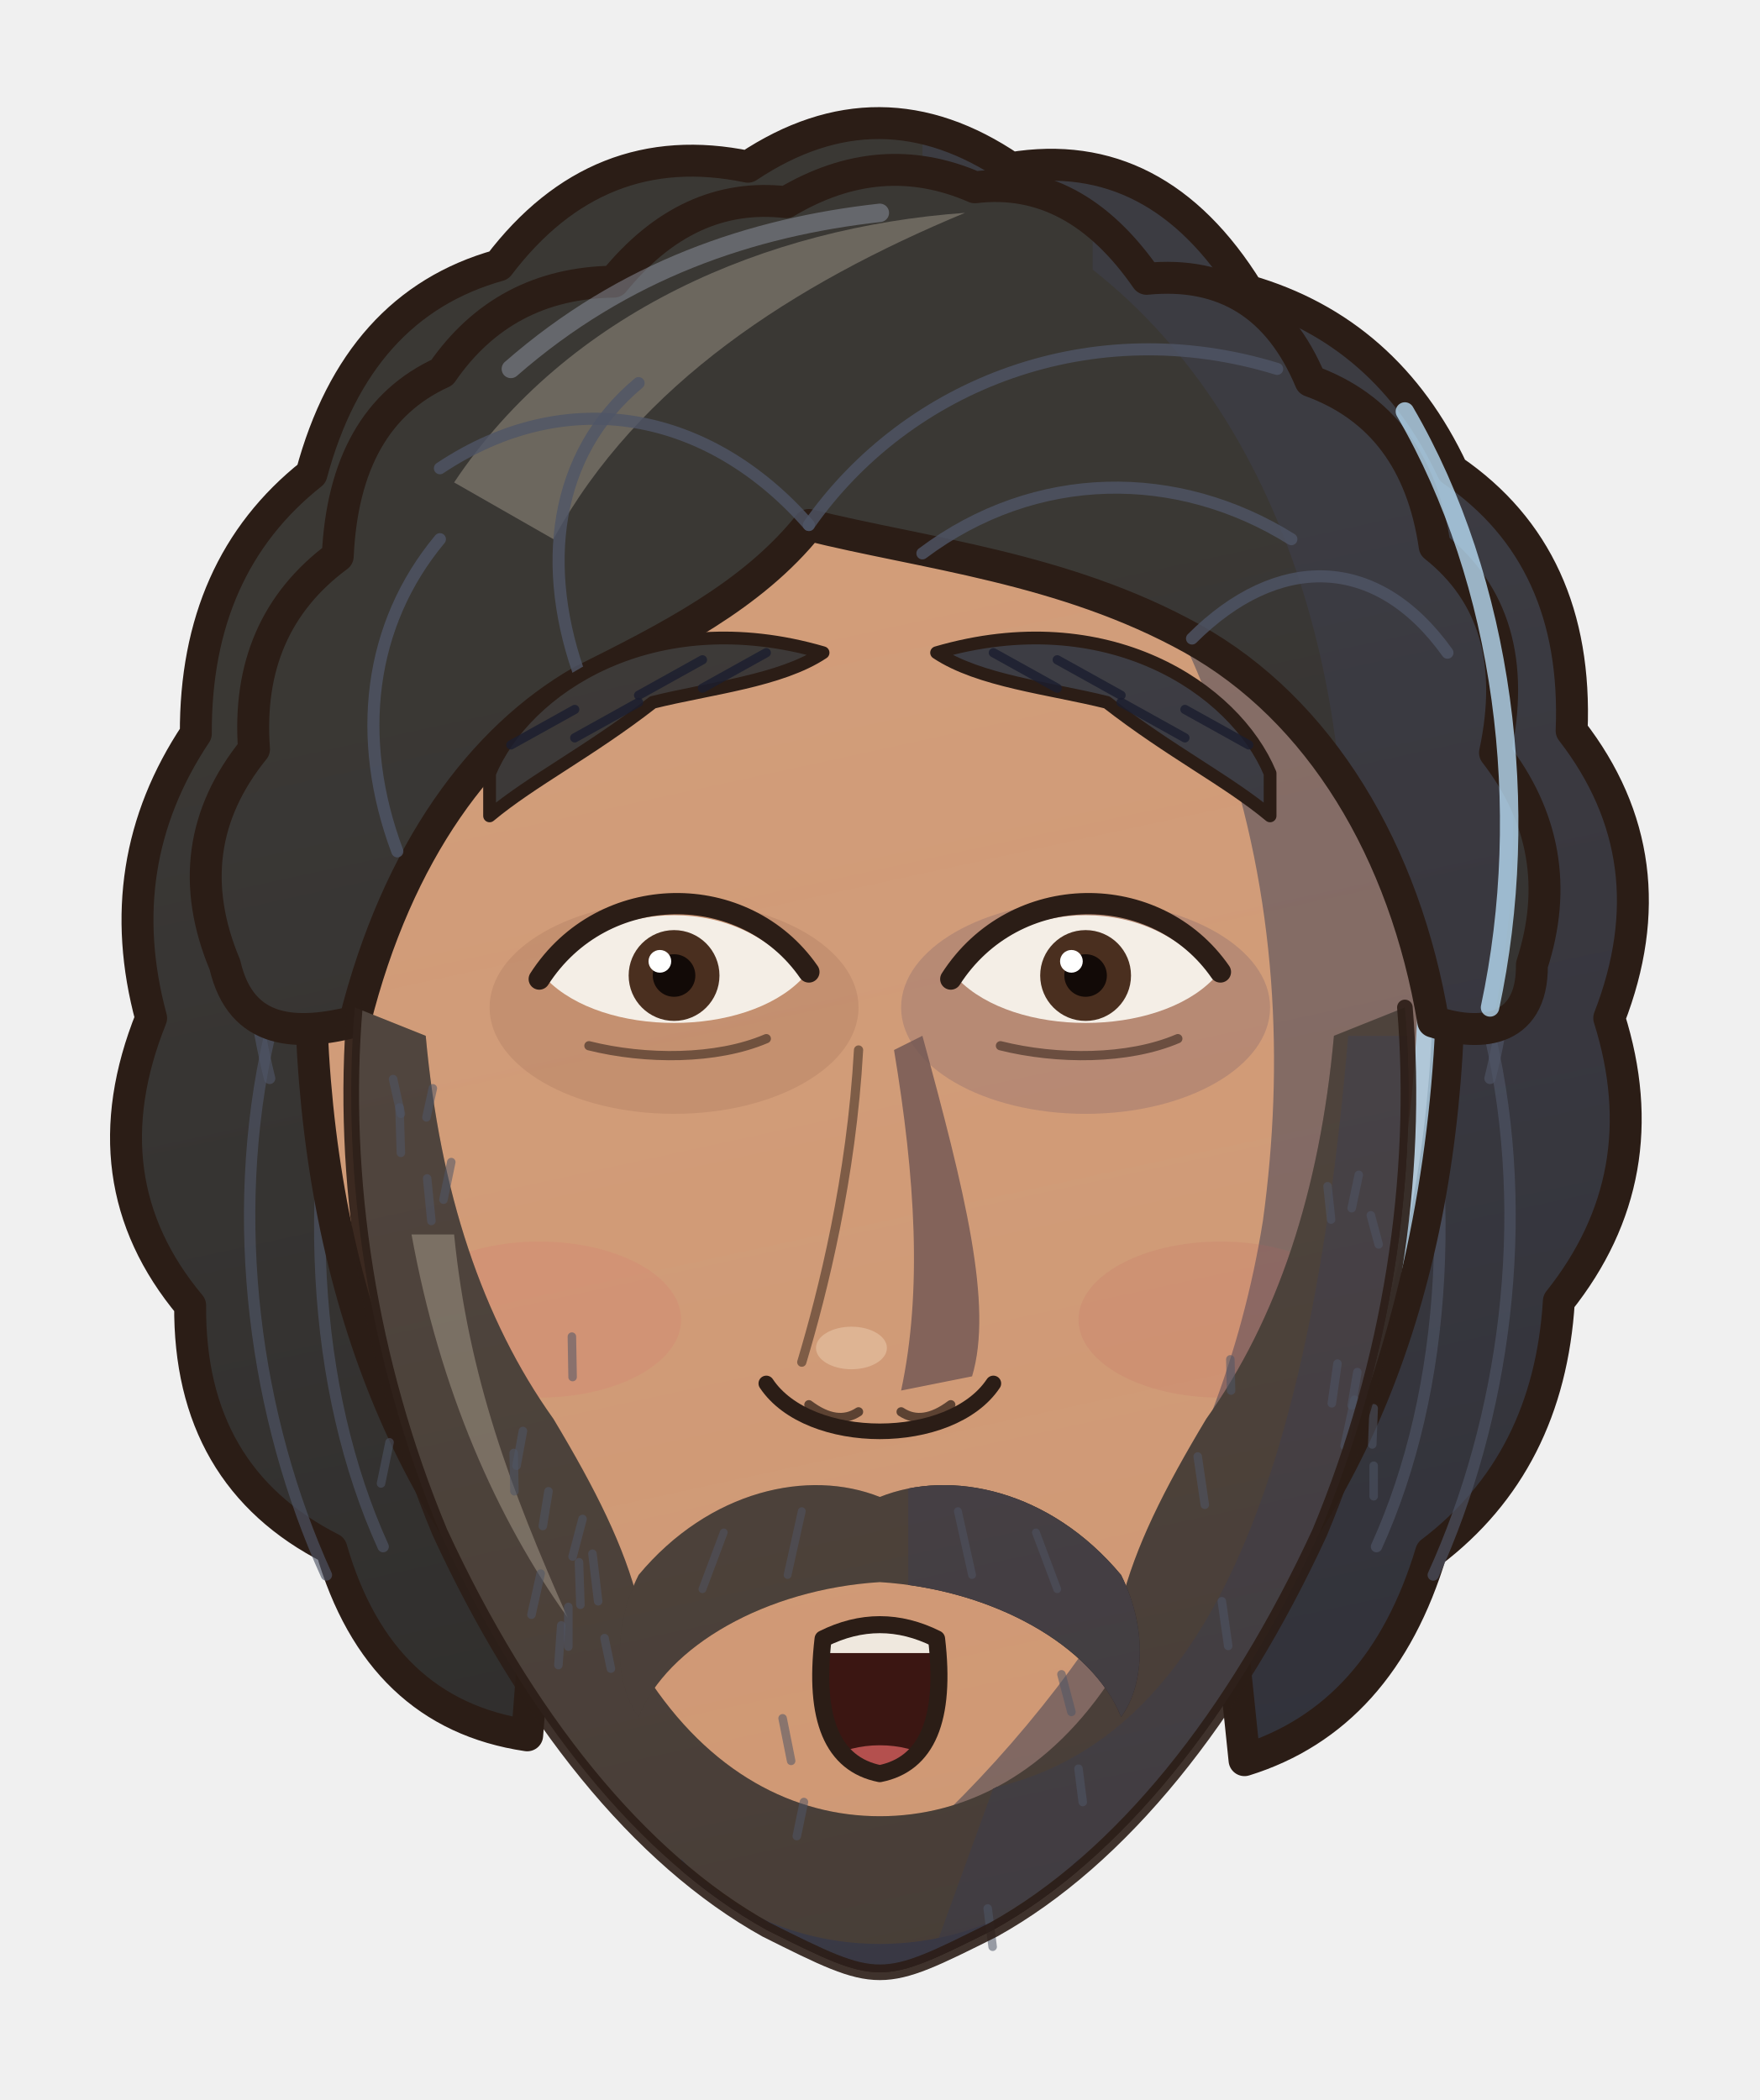
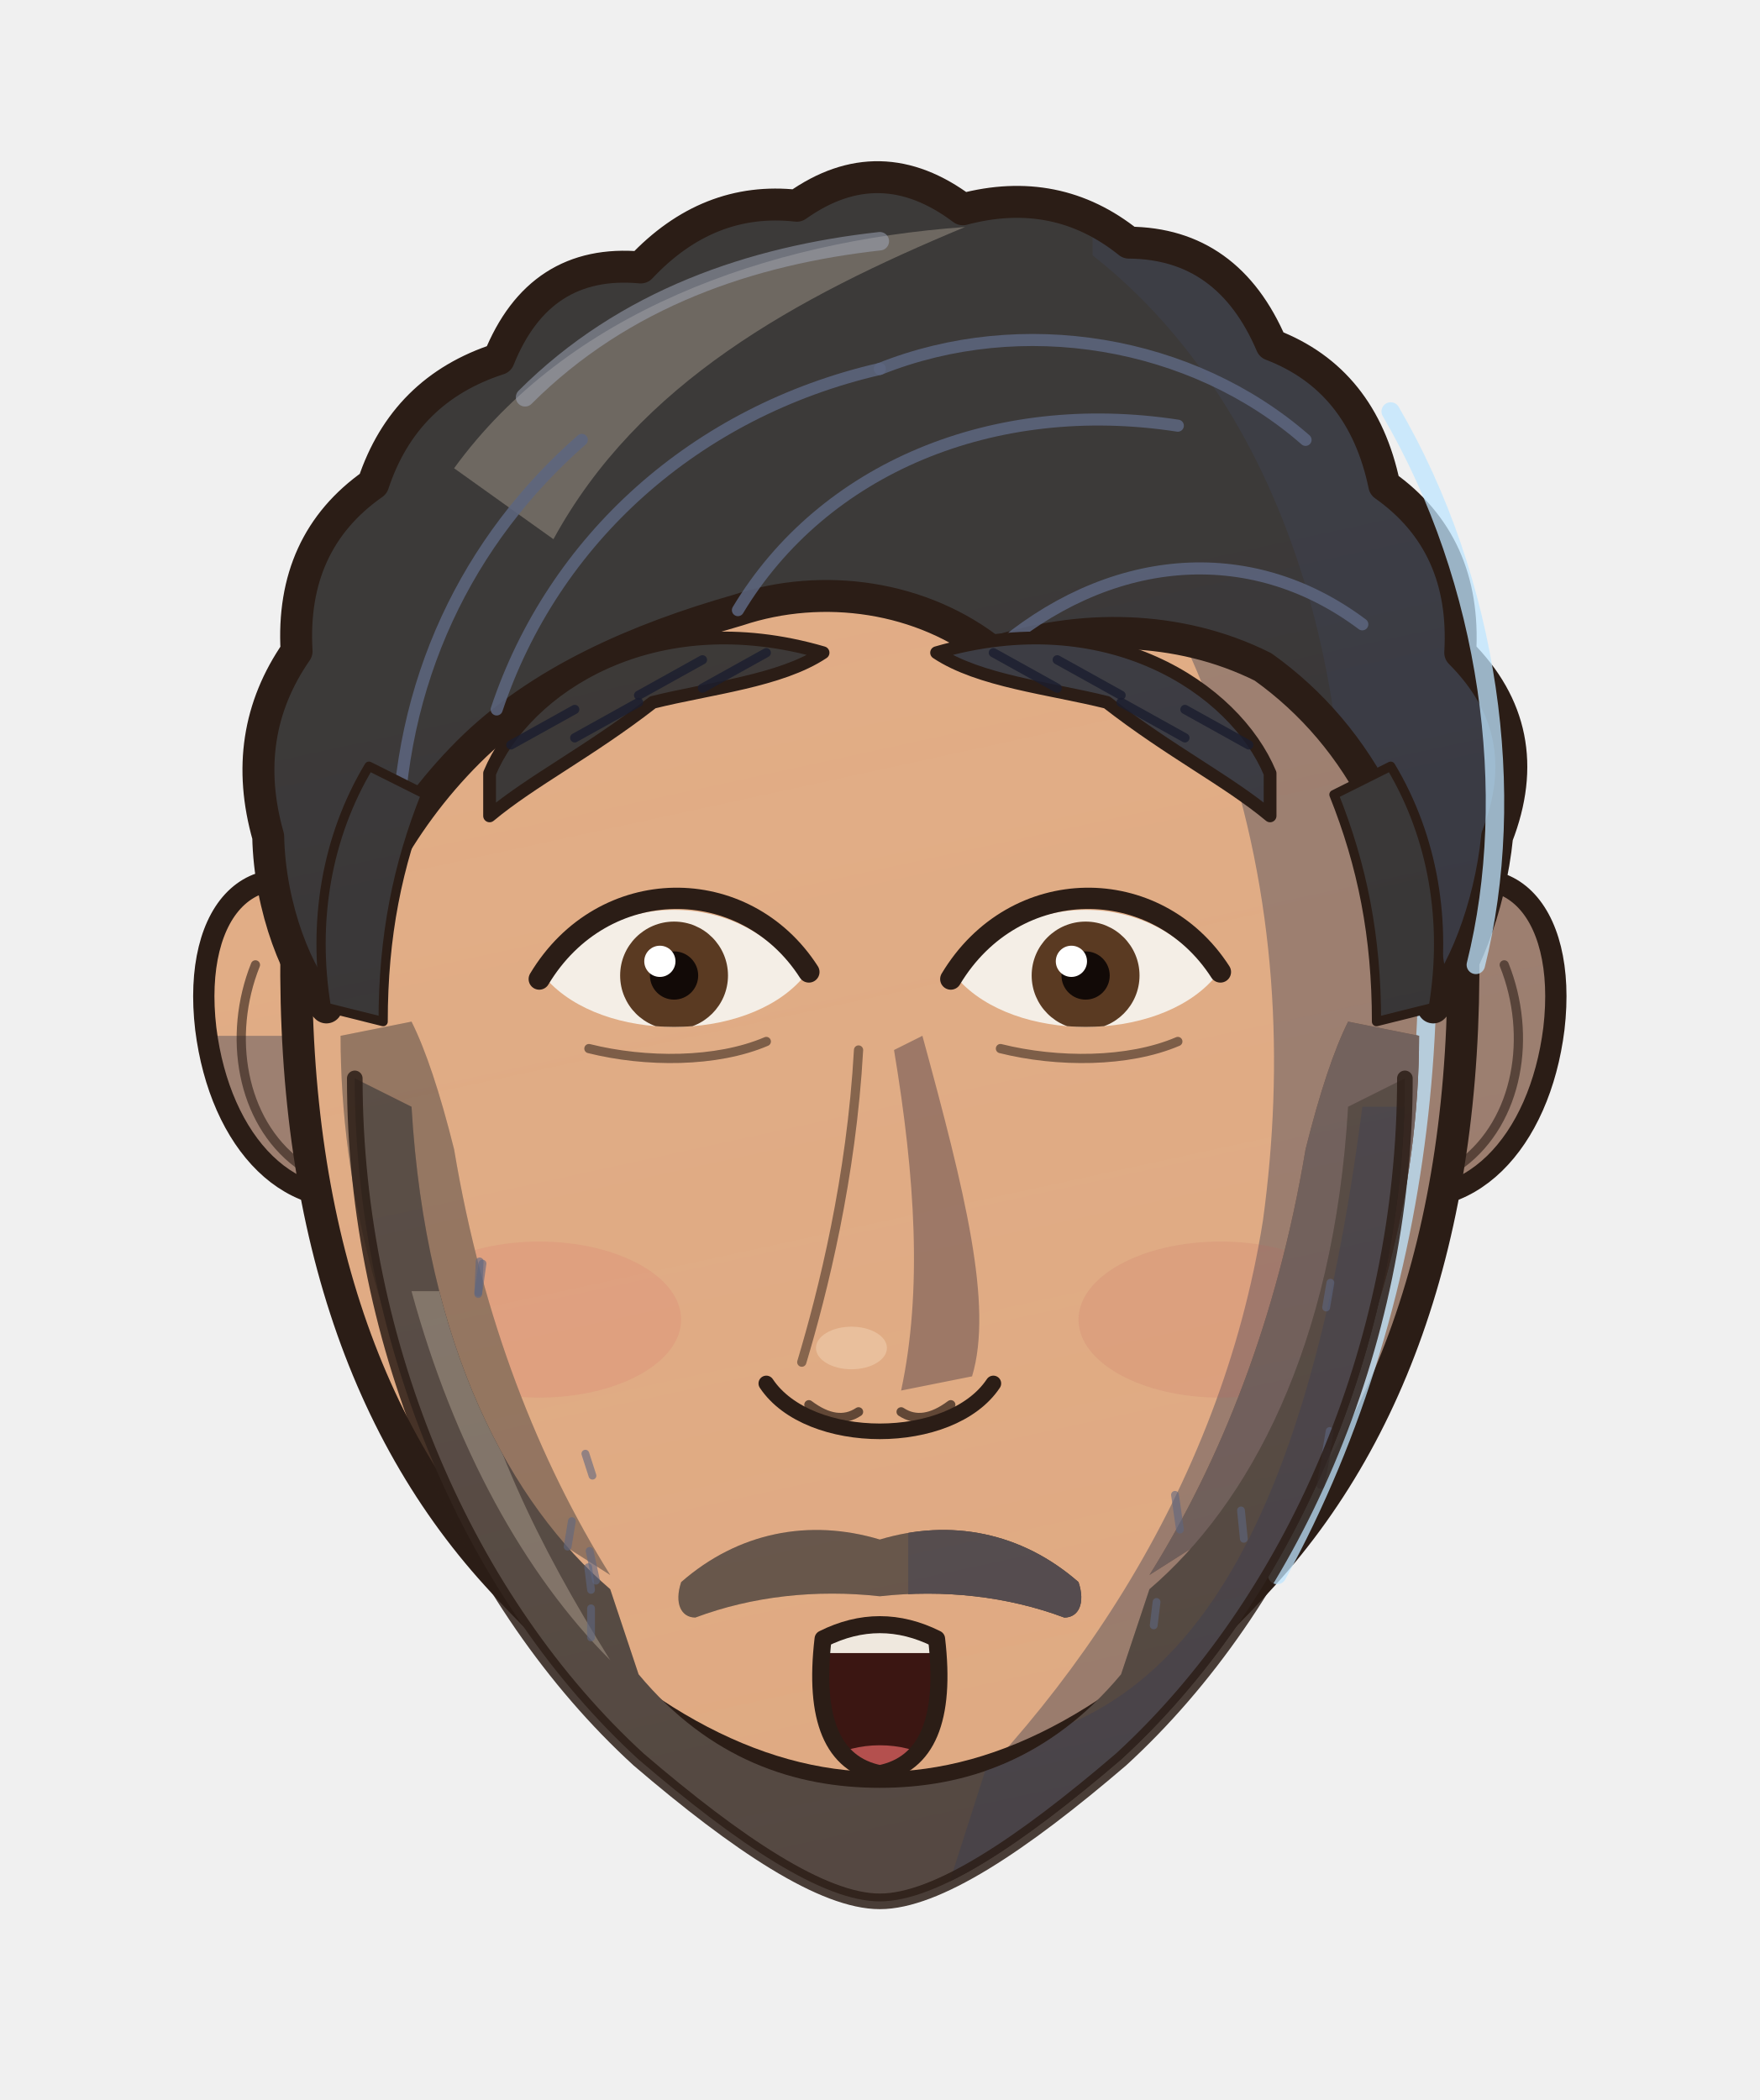
<svg xmlns="http://www.w3.org/2000/svg" viewBox="176 4 248 296" width="248" height="296">
  <defs>
    <linearGradient id="form" gradientUnits="userSpaceOnUse" x1="170" y1="120" x2="470" y2="1500">
      <stop offset="0" stop-color="#fff1d6" stop-opacity="0.16" />
      <stop offset="0.45" stop-color="#fff1d6" stop-opacity="0" />
-       <stop offset="1" stop-color="#0b1030" stop-opacity="0.30" />
+       <stop offset="1" stop-color="#0b1030" stop-opacity="0.18" />
    </linearGradient>
    <clipPath id="c1">
-       <path d="M250.3,248.6 Q229.4,245.5 222.7,222.3 Q202.6,212.1 202.8,188.0 Q188.1,170.4 197.3,147.5 Q191.4,125.7 203.6,107.4 Q203.5,83.8 219.9,70.8 Q226.3,47.0 246.3,41.4 Q260.2,23.1 281.4,27.5 Q300.0,15.1 318.5,27.7 Q339.1,24.3 351.9,45.0 Q371.5,50.7 380.7,70.3 Q398.5,82.5 397.5,107.0 Q411.5,125.1 402.8,147.5 Q409.8,169.7 395.7,187.4 Q394.3,210.2 377.7,222.8 Q370.7,246.1 351.4,252.1 L346,200 L254,200 Z" />
+       <path d="M226,132 C212,122 203,132 205,149 C207,165 217,176 230,172 Z" />
    </clipPath>
    <clipPath id="c2">
-       <path d="M300,50 C352,50 378,86 380,130 C382,172 372,206 352,230 C334,252 316,264 300,264 C284,264 266,252 248,230 C228,206 218,172 220,130 C222,86 248,50 300,50 Z" />
+       <path d="M 374,132 C 388,122 397,132 395,149 C 393,165 383,176 370,172 Z" />
    </clipPath>
    <clipPath id="c3">
-       <path d="M207.7,140.0 Q200.7,123.3 211.8,109.6 Q210.5,92.1 223.6,82.4 Q224.5,62.8 238.3,56.5 Q247.0,43.9 262.5,43.7 Q272.9,30.9 286.8,32.5 Q300.1,24.6 313.4,30.4 Q327.5,28.7 337.6,43.3 Q354.0,41.7 360.7,57.7 Q375.6,63.1 378.2,81.0 Q390.8,91.0 386.7,110.1 Q397.2,123.7 391.9,140.0 C392,150 384,150 378,148 C374,124 362,104 344,94 C326,84 306,82 290,78 C282,88 270,94 258,100 C244,108 232,124 226,148 C218,150 210,150 207.7,140.0 Z" />
+       <path d="M300,50 C352,50 380,86 382,130 C384,172 374,204 354,226 C336,246 318,256 300,256 C282,256 264,246 246,226 C226,204 216,172 218,130 C220,86 248,50 300,50 Z" />
    </clipPath>
    <clipPath id="c4">
+       <path d="M213.8,121.9 Q209.7,107.5 217.8,95.8 Q216.9,80.4 228.6,72.2 Q233.0,58.9 246.3,54.6 Q252.0,40.4 266.3,41.7 Q275.8,31.6 288.3,33.0 Q300.0,24.7 311.7,33.5 Q324.9,30.0 335.1,38.2 Q349.1,38.3 355.2,52.6 Q368.0,57.5 371.1,72.4 Q382.7,80.6 381.8,96.0 Q392.8,107.0 387.0,121.9 C386,132 382,142 378,146 C376,124 368,108 354,98 C342,92 328,92 316,96 C306,88 292,86 280,90 C266,94 252,100 242,110 C232,120 226,132 222,146 C218,142 214,132 213.8,121.9 Z" />
+     </clipPath>
+     <clipPath id="c5">
+       <path d="M222,146 C220,134 222,122 228,112 L236,116 C232,126 230,136 230,148 Z" />
+     </clipPath>
+     <clipPath id="c6">
+       <path d="M 378,146 C 380,134 378,122 372,112 L 364,116 C 368,126 370,136 370,148 Z" />
+     </clipPath>
+     <clipPath id="c7">
      <path d="M245,113 C250,101 268,89 292,96 C286,100 276,101 268,103 C259,110 251,114 245,119 Z" />
    </clipPath>
-     <clipPath id="c5">
+     <clipPath id="c8">
      <path d="M 355,113 C 350,101 332,89 308,96 C 314,100 324,101 332,103 C 341,110 349,114 355,119 Z" />
    </clipPath>
-     <clipPath id="c6">
-       <path d="M253,142 C261,130 281,130 289,142 C281,150.25 261,150.25 253,142 Z" />
+     <clipPath id="c9">
+       <path d="M253,142 C261,129 281,129 289,142 C281,151.0 261,151.0 253,142 Z" />
    </clipPath>
-     <clipPath id="c7">
-       <path d="M311,142 C319,130 339,130 347,142 C339,150.25 319,150.25 311,142 Z" />
+     <clipPath id="c10">
+       <path d="M311,142 C319,129 339,129 347,142 C339,151.0 319,151.0 311,142 Z" />
    </clipPath>
-     <clipPath id="c8">
+     <clipPath id="c11">
      <path d="M292,235 Q300,231 308,235 Q310,252 300,254 Q290,252 292,235 Z" />
    </clipPath>
-     <clipPath id="c9">
-       <path d="M226,146 C224,170 228,196 238,220 C250,246 266,266 284,276 C292,280 296,282 300,282 C304,282 308,280 316,276 C334,266 350,246 362,220 C372,196 376,170 374,146 L364,150 C362,172 356,190 346,204 C340,214 336,222 334,230 L333,240 C324,254 312,260 300,260 C288,260 276,254 267,240 L266,230 C264,222 260,214 254,204 C244,190 238,172 236,150 Z" />
+     <clipPath id="c12">
+       <path d="M224,150 C224,172 230,194 240,212 L262,226 C252,210 244,190 240,166 C238,158 236,152 234,148 Z" />
    </clipPath>
-     <clipPath id="c10">
-       <path d="M266,226 C276,214 290,211 300,215 C310,211 324,214 334,226 C338,234 337,242 334,246 C330,236 316,228 300,227 C284,228 270,236 266,246 C263,242 262,234 266,226 Z" />
+     <clipPath id="c13">
+       <path d="M 376,150 C 376,172 370,194 360,212 L 338,226 C 348,210 356,190 360,166 C 362,158 364,152 366,148 Z" />
+     </clipPath>
+     <clipPath id="c14">
+       <path d="M226,156 C226,194 242,230 266,252 C280,264 292,272 300,272 C308,272 320,264 334,252 C358,230 374,194 374,156 L366,160 C364,194 352,216 338,228 L334,240 C324,252 312,256 300,256 C288,256 276,252 266,240 L262,228 C248,216 236,194 234,160 Z" />
+     </clipPath>
+     <clipPath id="c15">
+       <path d="M272,227 C280,220 290,218 300,221 C310,218 320,220 328,227 C329,230 328,232 326,232 C318,229 309,228 300,229 C291,228 282,229 274,232 C272,232 271,230 272,227 Z" />
    </clipPath>
  </defs>
  <rect x="200" y="290" width="200" height="40" fill="none" />
-   <path d="M250.3,248.6 Q229.4,245.5 222.7,222.3 Q202.6,212.1 202.8,188.0 Q188.1,170.4 197.3,147.5 Q191.4,125.7 203.6,107.4 Q203.5,83.8 219.9,70.8 Q226.3,47.0 246.3,41.4 Q260.2,23.1 281.4,27.5 Q300.0,15.1 318.5,27.7 Q339.1,24.3 351.9,45.0 Q371.5,50.7 380.7,70.3 Q398.5,82.5 397.5,107.0 Q411.5,125.1 402.8,147.5 Q409.8,169.7 395.7,187.4 Q394.3,210.2 377.7,222.8 Q370.7,246.1 351.4,252.1 L346,200 L254,200 Z" fill="#141416" />
+   <path d="M226,132 C212,122 203,132 205,149 C207,165 217,176 230,172 Z" fill="#dba077" />
  <g clip-path="url(#c1)">
-     <path d="M306,10 L420,10 L420,290 L306,290 Z" fill="#171926" />
+     <path d="M190,150 L240,150 L240,190 L190,190 Z" fill="#8c6c5f" />
    <rect x="0" y="0" width="600" height="1400" fill="url(#form)" />
  </g>
-   <path d="M250.3,248.6 Q229.4,245.5 222.7,222.3 Q202.6,212.1 202.8,188.0 Q188.1,170.4 197.3,147.5 Q191.4,125.7 203.6,107.4 Q203.5,83.8 219.9,70.8 Q226.3,47.0 246.3,41.4 Q260.2,23.1 281.4,27.5 Q300.0,15.1 318.5,27.7 Q339.1,24.3 351.9,45.0 Q371.5,50.7 380.7,70.3 Q398.5,82.5 397.5,107.0 Q411.5,125.1 402.8,147.5 Q409.8,169.7 395.7,187.4 Q394.3,210.2 377.7,222.8 Q370.7,246.1 351.4,252.1 L346,200 L254,200 Z" fill="none" stroke="#2b1d16" stroke-width="4.5" stroke-linejoin="round" />
-   <path d="M214,150 C208,176 212,204 222,226" fill="none" stroke="#4f5566" stroke-width="1.6" stroke-linecap="round" stroke-linejoin="round" opacity="0.65" />
-   <path d="M226,140 C218,170 220,200 230,222" fill="none" stroke="#4f5566" stroke-width="1.6" stroke-linecap="round" stroke-linejoin="round" opacity="0.65" />
-   <path d="M386,150 C392,176 388,204 378,226" fill="none" stroke="#4f5566" stroke-width="1.6" stroke-linecap="round" stroke-linejoin="round" opacity="0.65" />
-   <path d="M374,140 C382,170 380,200 370,222" fill="none" stroke="#4f5566" stroke-width="1.6" stroke-linecap="round" stroke-linejoin="round" opacity="0.65" />
-   <path d="M216,104 C210,124 210,140 214,156" fill="none" stroke="#4f5566" stroke-width="1.6" stroke-linecap="round" stroke-linejoin="round" opacity="0.65" />
-   <path d="M384,104 C390,124 390,140 386,156" fill="none" stroke="#4f5566" stroke-width="1.6" stroke-linecap="round" stroke-linejoin="round" opacity="0.65" />
-   <path d="M300,50 C352,50 378,86 380,130 C382,172 372,206 352,230 C334,252 316,264 300,264 C284,264 266,252 248,230 C228,206 218,172 220,130 C222,86 248,50 300,50 Z" fill="#c98d68" />
+   <path d="M226,132 C212,122 203,132 205,149 C207,165 217,176 230,172 Z" fill="none" stroke="#2b1d16" stroke-width="3.0" stroke-linejoin="round" />
+   <path d="M 374,132 C 388,122 397,132 395,149 C 393,165 383,176 370,172 Z" fill="#dba077" />
  <g clip-path="url(#c2)">
-     <path d="M300,40 C356,46 386,86 384,130 C384,174 372,210 352,232 C334,254 316,266 300,268 C326,246 348,214 354,176 C360,132 350,82 300,40 Z" fill="#6f5552" />
-     <path d="M246,96 C252,78 266,66 284,62 C270,74 262,90 258,108 Z" fill="#d9ab89" opacity="0.85" />
+     <path d="M360,110 L410,110 L410,190 L360,190 Z" fill="#8c6c5f" />
    <rect x="0" y="0" width="600" height="1400" fill="url(#form)" />
  </g>
-   <path d="M300,50 C352,50 378,86 380,130 C382,172 372,206 352,230 C334,252 316,264 300,264 C284,264 266,252 248,230 C228,206 218,172 220,130 C222,86 248,50 300,50 Z" fill="none" stroke="#2b1d16" stroke-width="4.5" stroke-linejoin="round" />
+   <path d="M 374,132 C 388,122 397,132 395,149 C 393,165 383,176 370,172 Z" fill="none" stroke="#2b1d16" stroke-width="3.0" stroke-linejoin="round" />
+   <path d="M212,140 C208,150 210,162 218,168" fill="none" stroke="#2b1d16" stroke-width="1.3" stroke-linecap="round" stroke-linejoin="round" opacity="0.6" />
+   <path d="M388,140 C392,150 390,162 382,168" fill="none" stroke="#2b1d16" stroke-width="1.3" stroke-linecap="round" stroke-linejoin="round" opacity="0.6" />
+   <path d="M300,50 C352,50 380,86 382,130 C384,172 374,204 354,226 C336,246 318,256 300,256 C282,256 264,246 246,226 C226,204 216,172 218,130 C220,86 248,50 300,50 Z" fill="#dba077" />
+   <g clip-path="url(#c3)">
+     <path d="M300,40 C356,46 386,86 384,130 C384,174 372,210 352,232 C334,254 316,266 300,268 C326,246 348,214 354,176 C360,132 350,82 300,40 Z" fill="#8c6c5f" />
+     <path d="M246,96 C252,78 266,66 284,62 C270,74 262,90 258,108 Z" fill="#e6b894" opacity="0.85" />
+     <rect x="0" y="0" width="600" height="1400" fill="url(#form)" />
+   </g>
+   <path d="M300,50 C352,50 380,86 382,130 C384,172 374,204 354,226 C336,246 318,256 300,256 C282,256 264,246 246,226 C226,204 216,172 218,130 C220,86 248,50 300,50 Z" fill="none" stroke="#2b1d16" stroke-width="4.5" stroke-linejoin="round" />
  <path d="M372,96 C382,136 378,186 356,226" fill="none" stroke="#bfe6ff" stroke-width="2.6" stroke-linecap="round" opacity="0.75" />
-   <ellipse cx="271" cy="146" rx="26" ry="15" fill="#8a5a46" opacity="0.18" />
-   <ellipse cx="329" cy="146" rx="26" ry="15" fill="#5a4a66" opacity="0.22" />
  <ellipse cx="252" cy="190" rx="20" ry="11" fill="#d9706a" opacity="0.18" />
  <ellipse cx="348" cy="190" rx="20" ry="11" fill="#c0605e" opacity="0.15" />
-   <path d="M207.7,140.0 Q200.7,123.3 211.8,109.6 Q210.5,92.1 223.6,82.4 Q224.5,62.8 238.3,56.5 Q247.0,43.9 262.5,43.7 Q272.9,30.9 286.8,32.5 Q300.1,24.6 313.4,30.4 Q327.5,28.7 337.6,43.3 Q354.0,41.7 360.7,57.7 Q375.6,63.1 378.2,81.0 Q390.8,91.0 386.7,110.1 Q397.2,123.7 391.9,140.0 C392,150 384,150 378,148 C374,124 362,104 344,94 C326,84 306,82 290,78 C282,88 270,94 258,100 C244,108 232,124 226,148 C218,150 210,150 207.7,140.0 Z" fill="#141416" />
-   <g clip-path="url(#c3)">
-     <path d="M330,26 C376,42 398,96 386,150 L364,150 C370,106 358,64 330,42 Z" fill="#171926" />
-     <path d="M240,72 C256,48 284,36 312,34 C288,44 266,58 254,80 Z" fill="#5a5650" opacity="0.85" />
+   <path d="M213.8,121.9 Q209.7,107.5 217.8,95.8 Q216.9,80.4 228.6,72.2 Q233.0,58.9 246.3,54.6 Q252.0,40.4 266.3,41.7 Q275.8,31.6 288.3,33.0 Q300.0,24.7 311.7,33.5 Q324.9,30.0 335.1,38.2 Q349.1,38.3 355.2,52.6 Q368.0,57.5 371.1,72.4 Q382.7,80.6 381.8,96.0 Q392.8,107.0 387.0,121.9 C386,132 382,142 378,146 C376,124 368,108 354,98 C342,92 328,92 316,96 C306,88 292,86 280,90 C266,94 252,100 242,110 C232,120 226,132 222,146 C218,142 214,132 213.8,121.9 Z" fill="#17171c" />
+   <g clip-path="url(#c4)">
+     <path d="M330,26 C374,40 396,90 384,148 L364,148 C370,104 358,62 330,40 Z" fill="#181b2a" />
+     <path d="M240,70 C256,48 284,38 312,36 C288,46 266,58 254,80 Z" fill="#5d5854" opacity="0.85" />
    <rect x="0" y="0" width="600" height="1400" fill="url(#form)" />
  </g>
-   <path d="M207.7,140.0 Q200.7,123.3 211.8,109.6 Q210.5,92.1 223.6,82.4 Q224.5,62.8 238.3,56.5 Q247.0,43.9 262.5,43.7 Q272.9,30.9 286.8,32.5 Q300.1,24.6 313.4,30.4 Q327.5,28.7 337.6,43.3 Q354.0,41.7 360.7,57.7 Q375.6,63.1 378.2,81.0 Q390.8,91.0 386.7,110.1 Q397.2,123.7 391.9,140.0 C392,150 384,150 378,148 C374,124 362,104 344,94 C326,84 306,82 290,78 C282,88 270,94 258,100 C244,108 232,124 226,148 C218,150 210,150 207.7,140.0 Z" fill="none" stroke="#2b1d16" stroke-width="4.5" stroke-linejoin="round" />
-   <path d="M374,62 C388,86 392,118 386,146" fill="none" stroke="#bfe6ff" stroke-width="2.6" stroke-linecap="round" opacity="0.75" />
-   <path d="M290,78 C304,58 330,48 356,56" fill="none" stroke="#4f5566" stroke-width="1.7" stroke-linecap="round" stroke-linejoin="round" opacity="0.8" />
-   <path d="M290,78 C276,62 256,58 238,70" fill="none" stroke="#4f5566" stroke-width="1.7" stroke-linecap="round" stroke-linejoin="round" opacity="0.8" />
-   <path d="M258,100 C252,84 254,68 266,58" fill="none" stroke="#4f5566" stroke-width="1.7" stroke-linecap="round" stroke-linejoin="round" opacity="0.8" />
-   <path d="M344,94 C356,82 370,82 380,96" fill="none" stroke="#4f5566" stroke-width="1.7" stroke-linecap="round" stroke-linejoin="round" opacity="0.8" />
-   <path d="M306,82 C322,70 342,70 358,80" fill="none" stroke="#4f5566" stroke-width="1.7" stroke-linecap="round" stroke-linejoin="round" opacity="0.8" />
-   <path d="M232,124 C226,108 228,92 238,80" fill="none" stroke="#4f5566" stroke-width="1.7" stroke-linecap="round" stroke-linejoin="round" opacity="0.8" />
-   <path d="M248,56 C264,42 282,36 300,34" fill="none" stroke="#9aa0b0" stroke-width="2.6" stroke-linecap="round" stroke-linejoin="round" opacity="0.45" />
+   <path d="M213.8,121.9 Q209.7,107.5 217.8,95.8 Q216.9,80.4 228.6,72.2 Q233.0,58.9 246.3,54.6 Q252.0,40.4 266.3,41.7 Q275.8,31.6 288.3,33.0 Q300.0,24.7 311.7,33.5 Q324.9,30.0 335.1,38.2 Q349.1,38.3 355.2,52.6 Q368.0,57.5 371.1,72.4 Q382.7,80.6 381.8,96.0 Q392.8,107.0 387.0,121.9 C386,132 382,142 378,146 C376,124 368,108 354,98 C342,92 328,92 316,96 C306,88 292,86 280,90 C266,94 252,100 242,110 C232,120 226,132 222,146 C218,142 214,132 213.8,121.9 Z" fill="none" stroke="#2b1d16" stroke-width="4.5" stroke-linejoin="round" />
+   <path d="M372,62 C386,86 390,116 384,140" fill="none" stroke="#bfe6ff" stroke-width="2.6" stroke-linecap="round" opacity="0.75" />
+   <path d="M246,104 C254,80 274,62 300,56" fill="none" stroke="#5d6680" stroke-width="1.7" stroke-linecap="round" stroke-linejoin="round" opacity="0.85" />
+   <path d="M280,90 C292,70 316,60 342,64" fill="none" stroke="#5d6680" stroke-width="1.7" stroke-linecap="round" stroke-linejoin="round" opacity="0.85" />
+   <path d="M316,96 C332,82 352,80 368,92" fill="none" stroke="#5d6680" stroke-width="1.7" stroke-linecap="round" stroke-linejoin="round" opacity="0.85" />
+   <path d="M232,124 C232,100 242,80 258,66" fill="none" stroke="#5d6680" stroke-width="1.7" stroke-linecap="round" stroke-linejoin="round" opacity="0.85" />
+   <path d="M300,56 C320,48 344,52 360,66" fill="none" stroke="#5d6680" stroke-width="1.7" stroke-linecap="round" stroke-linejoin="round" opacity="0.85" />
+   <path d="M250,60 C264,46 282,40 300,38" fill="none" stroke="#a3abc0" stroke-width="2.6" stroke-linecap="round" stroke-linejoin="round" opacity="0.5" />
+   <path d="M222,146 C220,134 222,122 228,112 L236,116 C232,126 230,136 230,148 Z" fill="#17171c" />
+   <g clip-path="url(#c5)">
+     <rect x="0" y="0" width="600" height="1400" fill="url(#form)" />
+   </g>
+   <path d="M222,146 C220,134 222,122 228,112 L236,116 C232,126 230,136 230,148 Z" fill="none" stroke="#2b1d16" stroke-width="1.3" stroke-linejoin="round" />
+   <path d="M 378,146 C 380,134 378,122 372,112 L 364,116 C 368,126 370,136 370,148 Z" fill="#17171c" />
+   <g clip-path="url(#c6)">
+     <rect x="0" y="0" width="600" height="1400" fill="url(#form)" />
+   </g>
+   <path d="M 378,146 C 380,134 378,122 372,112 L 364,116 C 368,126 370,136 370,148 Z" fill="none" stroke="#2b1d16" stroke-width="1.3" stroke-linejoin="round" />
  <path d="M245,113 C250,101 268,89 292,96 C286,100 276,101 268,103 C259,110 251,114 245,119 Z" fill="#18171a" />
-   <g clip-path="url(#c4)">
+   <g clip-path="url(#c7)">
    <rect x="0" y="0" width="600" height="1400" fill="url(#form)" />
  </g>
  <path d="M245,113 C250,101 268,89 292,96 C286,100 276,101 268,103 C259,110 251,114 245,119 Z" fill="none" stroke="#2b1d16" stroke-width="1.8" stroke-linejoin="round" />
  <path d="M 355,113 C 350,101 332,89 308,96 C 314,100 324,101 332,103 C 341,110 349,114 355,119 Z" fill="#18171a" />
-   <g clip-path="url(#c5)">
+   <g clip-path="url(#c8)">
    <path d="M300,90 L360,90 L360,130 L300,130 Z" fill="#191b28" />
    <rect x="0" y="0" width="600" height="1400" fill="url(#form)" />
  </g>
  <path d="M 355,113 C 350,101 332,89 308,96 C 314,100 324,101 332,103 C 341,110 349,114 355,119 Z" fill="none" stroke="#2b1d16" stroke-width="1.8" stroke-linejoin="round" />
  <path d="M248,109 l9,-5" fill="none" stroke="#1a1d2e" stroke-width="1.3" stroke-linecap="round" stroke-linejoin="round" opacity="0.8" />
  <path d="M257,108 l9,-5" fill="none" stroke="#1a1d2e" stroke-width="1.3" stroke-linecap="round" stroke-linejoin="round" opacity="0.8" />
  <path d="M266,102 l9,-5" fill="none" stroke="#1a1d2e" stroke-width="1.3" stroke-linecap="round" stroke-linejoin="round" opacity="0.8" />
  <path d="M275,101 l9,-5" fill="none" stroke="#1a1d2e" stroke-width="1.3" stroke-linecap="round" stroke-linejoin="round" opacity="0.8" />
  <path d="M352,109 l-9,-5" fill="none" stroke="#1a1d2e" stroke-width="1.3" stroke-linecap="round" stroke-linejoin="round" opacity="0.8" />
  <path d="M343,108 l-9,-5" fill="none" stroke="#1a1d2e" stroke-width="1.3" stroke-linecap="round" stroke-linejoin="round" opacity="0.8" />
  <path d="M334,102 l-9,-5" fill="none" stroke="#1a1d2e" stroke-width="1.3" stroke-linecap="round" stroke-linejoin="round" opacity="0.8" />
  <path d="M325,101 l-9,-5" fill="none" stroke="#1a1d2e" stroke-width="1.3" stroke-linecap="round" stroke-linejoin="round" opacity="0.8" />
-   <path d="M253,142 C261,130 281,130 289,142 C281,150.25 261,150.25 253,142 Z" fill="#f4eee6" />
-   <g clip-path="url(#c6)">
-     <circle cx="271" cy="141.5" r="6.4" fill="#4a2f1f" />
-     <circle cx="271" cy="141.5" r="3" fill="#120a07" />
-     <circle cx="269" cy="139.5" r="1.6" fill="#fff" />
-     <path d="M251,130 L291,130 L291,132 L251,132 Z" fill="#000" opacity="0.18" />
+   <path d="M253,142 C261,129 281,129 289,142 C281,151.0 261,151.0 253,142 Z" fill="#f4eee6" />
+   <g clip-path="url(#c9)">
+     <circle cx="271" cy="141.5" r="7.6" fill="#5a3a22" />
+     <circle cx="271" cy="141.5" r="3.4" fill="#120a07" />
+     <circle cx="269" cy="139.5" r="2.2" fill="#fff" />
+     <path d="M251,130 L291,130 L291,131 L251,131 Z" fill="#000" opacity="0.18" />
  </g>
-   <path d="M252,142 C261,128 281,128 290,141" fill="none" stroke="#2b1d16" stroke-width="3.0" stroke-linecap="round" stroke-linejoin="round" opacity="1.0" />
-   <path d="M259,151.4 C267,153.4 277,153.4 284,150.4" fill="none" stroke="#2b1d16" stroke-width="1.3" stroke-linecap="round" stroke-linejoin="round" opacity="0.55" />
-   <path d="M311,142 C319,130 339,130 347,142 C339,150.25 319,150.25 311,142 Z" fill="#f4eee6" />
-   <g clip-path="url(#c7)">
-     <circle cx="329" cy="141.5" r="6.4" fill="#4a2f1f" />
-     <circle cx="329" cy="141.5" r="3" fill="#120a07" />
-     <circle cx="327" cy="139.5" r="1.6" fill="#fff" />
-     <path d="M309,130 L349,130 L349,132 L309,132 Z" fill="#000" opacity="0.18" />
+   <path d="M252,142 C261,127 281,127 290,141" fill="none" stroke="#2b1d16" stroke-width="3.0" stroke-linecap="round" stroke-linejoin="round" opacity="1.0" />
+   <path d="M259,151.8 C267,153.8 277,153.8 284,150.8" fill="none" stroke="#2b1d16" stroke-width="1.3" stroke-linecap="round" stroke-linejoin="round" opacity="0.55" />
+   <path d="M311,142 C319,129 339,129 347,142 C339,151.0 319,151.0 311,142 Z" fill="#f4eee6" />
+   <g clip-path="url(#c10)">
+     <circle cx="329" cy="141.5" r="7.6" fill="#5a3a22" />
+     <circle cx="329" cy="141.5" r="3.4" fill="#120a07" />
+     <circle cx="327" cy="139.5" r="2.2" fill="#fff" />
+     <path d="M309,130 L349,130 L349,131 L309,131 Z" fill="#000" opacity="0.18" />
  </g>
-   <path d="M310,142 C319,128 339,128 348,141" fill="none" stroke="#2b1d16" stroke-width="3.0" stroke-linecap="round" stroke-linejoin="round" opacity="1.0" />
-   <path d="M317,151.4 C325,153.4 335,153.4 342,150.4" fill="none" stroke="#2b1d16" stroke-width="1.3" stroke-linecap="round" stroke-linejoin="round" opacity="0.55" />
-   <path d="M306,150 C312,172 316,188 313,198 L303,200 C306,186 305,170 302,152 Z" fill="#6f5552" opacity="0.8" />
+   <path d="M310,142 C319,127 339,127 348,141" fill="none" stroke="#2b1d16" stroke-width="3.0" stroke-linecap="round" stroke-linejoin="round" opacity="1.0" />
+   <path d="M317,151.8 C325,153.8 335,153.8 342,150.8" fill="none" stroke="#2b1d16" stroke-width="1.3" stroke-linecap="round" stroke-linejoin="round" opacity="0.55" />
+   <path d="M306,150 C312,172 316,188 313,198 L303,200 C306,186 305,170 302,152 Z" fill="#8c6c5f" opacity="0.8" />
  <path d="M297,152 C296,170 292,186 289,196" fill="none" stroke="#2b1d16" stroke-width="1.3" stroke-linecap="round" stroke-linejoin="round" opacity="0.5" />
  <path d="M284,199 C290,208 310,208 316,199" fill="none" stroke="#2b1d16" stroke-width="2.2" stroke-linecap="round" stroke-linejoin="round" opacity="1.0" />
  <path d="M290,202 q4,3 7,1 M310,202 q-4,3 -7,1" fill="none" stroke="#2b1d16" stroke-width="1.3" stroke-linecap="round" stroke-linejoin="round" opacity="0.7" />
-   <ellipse cx="296" cy="194" rx="5" ry="3" fill="#e1ba9a" opacity="0.8" />
+   <ellipse cx="296" cy="194" rx="5" ry="3" fill="#ebc4a2" opacity="0.8" />
  <path d="M292,235 Q300,231 308,235 Q310,252 300,254 Q290,252 292,235 Z" fill="#3b1612" />
-   <g clip-path="url(#c8)">
+   <g clip-path="url(#c11)">
    <rect x="280" y="229" width="40" height="8" fill="#efe8de" />
    <ellipse cx="300" cy="256" rx="10" ry="6" fill="#b4504e" />
  </g>
  <path d="M292,235 Q300,231 308,235 Q310,252 300,254 Q290,252 292,235 Z" fill="none" stroke="#2b1d16" stroke-width="2.4" stroke-linejoin="round" />
-   <path d="M226,146 C224,170 228,196 238,220 C250,246 266,266 284,276 C292,280 296,282 300,282 C304,282 308,280 316,276 C334,266 350,246 362,220 C372,196 376,170 374,146 L364,150 C362,172 356,190 346,204 C340,214 336,222 334,230 L333,240 C324,254 312,260 300,260 C288,260 276,254 267,240 L266,230 C264,222 260,214 254,204 C244,190 238,172 236,150 Z" fill="#312723" />
-   <g clip-path="url(#c9)">
-     <path d="M316,256 C342,250 360,222 366,150 L400,150 L400,300 L300,300 Z" fill="#29252e" />
-     <path d="M272,266 C286,282 314,282 328,266 L328,300 L272,300 Z" fill="#202132" />
-     <path d="M234,178 C238,200 246,218 256,232 C248,214 242,198 240,178 Z" fill="#6f6459" opacity="0.85" />
+   <path d="M224,150 C224,172 230,194 240,212 L262,226 C252,210 244,190 240,166 C238,158 236,152 234,148 Z" fill="#83624e" />
+   <g clip-path="url(#c12)">
    <rect x="0" y="0" width="600" height="1400" fill="url(#form)" />
  </g>
-   <path d="M366.9,201.3 l-1.4,6.5" fill="none" stroke="#4f5566" stroke-width="1.2" stroke-linecap="round" stroke-linejoin="round" opacity="0.55" />
-   <path d="M252.2,225.8 l-1.3,5.8" fill="none" stroke="#4f5566" stroke-width="1.2" stroke-linecap="round" stroke-linejoin="round" opacity="0.55" />
-   <path d="M231.4,156.1 l1.1,4.9" fill="none" stroke="#4f5566" stroke-width="1.2" stroke-linecap="round" stroke-linejoin="round" opacity="0.55" />
-   <path d="M257.6,224.2 l0.2,6.0" fill="none" stroke="#4f5566" stroke-width="1.2" stroke-linecap="round" stroke-linejoin="round" opacity="0.55" />
-   <path d="M255.1,233.1 l-0.4,5.6" fill="none" stroke="#4f5566" stroke-width="1.2" stroke-linecap="round" stroke-linejoin="round" opacity="0.55" />
-   <path d="M256.1,230.5 l-0.0,5.6" fill="none" stroke="#4f5566" stroke-width="1.2" stroke-linecap="round" stroke-linejoin="round" opacity="0.55" />
-   <path d="M328.0,253.3 l0.6,4.7" fill="none" stroke="#4f5566" stroke-width="1.2" stroke-linecap="round" stroke-linejoin="round" opacity="0.55" />
-   <path d="M232.3,160.1 l0.2,6.4" fill="none" stroke="#4f5566" stroke-width="1.2" stroke-linecap="round" stroke-linejoin="round" opacity="0.55" />
-   <path d="M344.8,209.3 l1.0,6.8" fill="none" stroke="#4f5566" stroke-width="1.2" stroke-linecap="round" stroke-linejoin="round" opacity="0.55" />
-   <path d="M253.3,214.2 l-0.8,4.9" fill="none" stroke="#4f5566" stroke-width="1.2" stroke-linecap="round" stroke-linejoin="round" opacity="0.55" />
-   <path d="M367.5,169.6 l-1.0,4.7" fill="none" stroke="#4f5566" stroke-width="1.2" stroke-linecap="round" stroke-linejoin="round" opacity="0.55" />
-   <path d="M289.3,258.0 l-1.0,4.8" fill="none" stroke="#4f5566" stroke-width="1.2" stroke-linecap="round" stroke-linejoin="round" opacity="0.55" />
-   <path d="M230.9,207.3 l-1.2,5.8" fill="none" stroke="#4f5566" stroke-width="1.2" stroke-linecap="round" stroke-linejoin="round" opacity="0.55" />
-   <path d="M369.6,210.6 l-0.0,4.3" fill="none" stroke="#4f5566" stroke-width="1.2" stroke-linecap="round" stroke-linejoin="round" opacity="0.55" />
-   <path d="M364.5,196.2 l-0.8,5.6" fill="none" stroke="#4f5566" stroke-width="1.2" stroke-linecap="round" stroke-linejoin="round" opacity="0.55" />
-   <path d="M348.2,229.7 l0.9,6.3" fill="none" stroke="#4f5566" stroke-width="1.2" stroke-linecap="round" stroke-linejoin="round" opacity="0.55" />
-   <path d="M325.6,240.0 l1.4,5.3" fill="none" stroke="#4f5566" stroke-width="1.2" stroke-linecap="round" stroke-linejoin="round" opacity="0.55" />
-   <path d="M367.3,197.4 l-0.8,4.7" fill="none" stroke="#4f5566" stroke-width="1.2" stroke-linecap="round" stroke-linejoin="round" opacity="0.55" />
-   <path d="M261.2,234.9 l0.9,4.3" fill="none" stroke="#4f5566" stroke-width="1.2" stroke-linecap="round" stroke-linejoin="round" opacity="0.55" />
-   <path d="M315.2,273.0 l0.7,5.4" fill="none" stroke="#4f5566" stroke-width="1.2" stroke-linecap="round" stroke-linejoin="round" opacity="0.55" />
-   <path d="M349.4,195.6 l0.1,4.4" fill="none" stroke="#4f5566" stroke-width="1.2" stroke-linecap="round" stroke-linejoin="round" opacity="0.55" />
-   <path d="M369.2,175.3 l1.1,4.1" fill="none" stroke="#4f5566" stroke-width="1.2" stroke-linecap="round" stroke-linejoin="round" opacity="0.55" />
-   <path d="M286.3,246.2 l1.2,6.0" fill="none" stroke="#4f5566" stroke-width="1.2" stroke-linecap="round" stroke-linejoin="round" opacity="0.55" />
-   <path d="M258.1,218.1 l-1.4,5.3" fill="none" stroke="#4f5566" stroke-width="1.2" stroke-linecap="round" stroke-linejoin="round" opacity="0.55" />
-   <path d="M256.6,192.4 l0.1,5.7" fill="none" stroke="#4f5566" stroke-width="1.2" stroke-linecap="round" stroke-linejoin="round" opacity="0.55" />
-   <path d="M237.0,157.4 l-0.9,4.1" fill="none" stroke="#4f5566" stroke-width="1.2" stroke-linecap="round" stroke-linejoin="round" opacity="0.55" />
-   <path d="M259.5,223.0 l0.8,6.7" fill="none" stroke="#4f5566" stroke-width="1.2" stroke-linecap="round" stroke-linejoin="round" opacity="0.55" />
-   <path d="M248.4,208.8 l0.1,5.4" fill="none" stroke="#4f5566" stroke-width="1.2" stroke-linecap="round" stroke-linejoin="round" opacity="0.55" />
-   <path d="M239.6,167.8 l-1.1,5.3" fill="none" stroke="#4f5566" stroke-width="1.2" stroke-linecap="round" stroke-linejoin="round" opacity="0.55" />
-   <path d="M249.7,205.7 l-0.9,4.9" fill="none" stroke="#4f5566" stroke-width="1.2" stroke-linecap="round" stroke-linejoin="round" opacity="0.55" />
-   <path d="M236.2,170.1 l0.6,6.0" fill="none" stroke="#4f5566" stroke-width="1.2" stroke-linecap="round" stroke-linejoin="round" opacity="0.55" />
-   <path d="M363.1,171.2 l0.5,4.7" fill="none" stroke="#4f5566" stroke-width="1.2" stroke-linecap="round" stroke-linejoin="round" opacity="0.55" />
-   <path d="M369.6,202.5 l-0.2,5.1" fill="none" stroke="#4f5566" stroke-width="1.2" stroke-linecap="round" stroke-linejoin="round" opacity="0.55" />
-   <path d="M266,226 C276,214 290,211 300,215 C310,211 324,214 334,226 C338,234 337,242 334,246 C330,236 316,228 300,227 C284,228 270,236 266,246 C263,242 262,234 266,226 Z" fill="#312723" />
-   <g clip-path="url(#c10)">
-     <path d="M304,206 L346,206 L346,250 L304,250 Z" fill="#29252e" />
+   <path d="M 376,150 C 376,172 370,194 360,212 L 338,226 C 348,210 356,190 360,166 C 362,158 364,152 366,148 Z" fill="#83624e" />
+   <g clip-path="url(#c13)">
+     <path d="M300,140 L400,140 L400,240 L300,240 Z" fill="#5c4a49" />
    <rect x="0" y="0" width="600" height="1400" fill="url(#form)" />
  </g>
-   <path d="M226,146 C224,170 228,196 238,220 C250,246 266,266 284,276 C292,280 296,282 300,282 C304,282 308,280 316,276 C334,266 350,246 362,220 C372,196 376,170 374,146" fill="none" stroke="#2b1d16" stroke-width="2.2" stroke-linecap="round" stroke-linejoin="round" opacity="0.9" />
-   <path d="M278,220 l-3,8" fill="none" stroke="#4f5566" stroke-width="1.1" stroke-linecap="round" stroke-linejoin="round" opacity="0.5" />
-   <path d="M289,217 l-2,9" fill="none" stroke="#4f5566" stroke-width="1.1" stroke-linecap="round" stroke-linejoin="round" opacity="0.5" />
-   <path d="M311,217 l2,9" fill="none" stroke="#4f5566" stroke-width="1.1" stroke-linecap="round" stroke-linejoin="round" opacity="0.5" />
-   <path d="M322,220 l3,8" fill="none" stroke="#4f5566" stroke-width="1.1" stroke-linecap="round" stroke-linejoin="round" opacity="0.5" />
+   <path d="M226,156 C226,194 242,230 266,252 C280,264 292,272 300,272 C308,272 320,264 334,252 C358,230 374,194 374,156 L366,160 C364,194 352,216 338,228 L334,240 C324,252 312,256 300,256 C288,256 276,252 266,240 L262,228 C248,216 236,194 234,160 Z" fill="#3e322e" />
+   <g clip-path="url(#c14)">
+     <path d="M316,250 C342,246 360,222 368,160 L400,160 L400,300 L300,300 Z" fill="#312c35" />
+     <path d="M234,186 C240,208 250,226 262,238 C252,222 244,206 240,186 Z" fill="#786b60" opacity="0.85" />
+     <rect x="0" y="0" width="600" height="1400" fill="url(#form)" />
+   </g>
+   <path d="M363.0,208.7 l-0.9,4.6" fill="none" stroke="#5d6680" stroke-width="1.1" stroke-linecap="round" stroke-linejoin="round" opacity="0.6" />
+   <path d="M244.0,182.1 l-0.6,4.3" fill="none" stroke="#5d6680" stroke-width="1.1" stroke-linecap="round" stroke-linejoin="round" opacity="0.6" />
+   <path d="M258.5,208.9 l1.0,3.1" fill="none" stroke="#5d6680" stroke-width="1.1" stroke-linecap="round" stroke-linejoin="round" opacity="0.6" />
+   <path d="M258.9,224.9 l0.4,3.2" fill="none" stroke="#5d6680" stroke-width="1.1" stroke-linecap="round" stroke-linejoin="round" opacity="0.6" />
+   <path d="M259.3,230.7 l-0.0,4.1" fill="none" stroke="#5d6680" stroke-width="1.1" stroke-linecap="round" stroke-linejoin="round" opacity="0.6" />
+   <path d="M341.6,214.7 l0.7,4.9" fill="none" stroke="#5d6680" stroke-width="1.1" stroke-linecap="round" stroke-linejoin="round" opacity="0.6" />
+   <path d="M256.6,218.4 l-0.6,3.6" fill="none" stroke="#5d6680" stroke-width="1.1" stroke-linecap="round" stroke-linejoin="round" opacity="0.6" />
+   <path d="M363.5,184.8 l-0.6,3.5" fill="none" stroke="#5d6680" stroke-width="1.1" stroke-linecap="round" stroke-linejoin="round" opacity="0.6" />
+   <path d="M339.0,229.8 l-0.4,3.3" fill="none" stroke="#5d6680" stroke-width="1.1" stroke-linecap="round" stroke-linejoin="round" opacity="0.6" />
+   <path d="M259.1,222.6 l0.9,4.2" fill="none" stroke="#5d6680" stroke-width="1.1" stroke-linecap="round" stroke-linejoin="round" opacity="0.6" />
+   <path d="M350.9,216.9 l0.4,4.0" fill="none" stroke="#5d6680" stroke-width="1.1" stroke-linecap="round" stroke-linejoin="round" opacity="0.6" />
+   <path d="M363.4,205.7 l-0.6,3.5" fill="none" stroke="#5d6680" stroke-width="1.1" stroke-linecap="round" stroke-linejoin="round" opacity="0.6" />
+   <path d="M243.6,181.8 l-0.2,4.4" fill="none" stroke="#5d6680" stroke-width="1.1" stroke-linecap="round" stroke-linejoin="round" opacity="0.6" />
+   <path d="M272,227 C280,220 290,218 300,221 C310,218 320,220 328,227 C329,230 328,232 326,232 C318,229 309,228 300,229 C291,228 282,229 274,232 C272,232 271,230 272,227 Z" fill="#524037" />
+   <g clip-path="url(#c15)">
+     <path d="M304,206 L346,206 L346,250 L304,250 Z" fill="#3d353b" />
+     <rect x="0" y="0" width="600" height="1400" fill="url(#form)" />
+   </g>
+   <path d="M226,156 C226,194 242,230 266,252 C280,264 292,272 300,272 C308,272 320,264 334,252 C358,230 374,194 374,156" fill="none" stroke="#2b1d16" stroke-width="2.2" stroke-linecap="round" stroke-linejoin="round" opacity="0.85" />
</svg>
